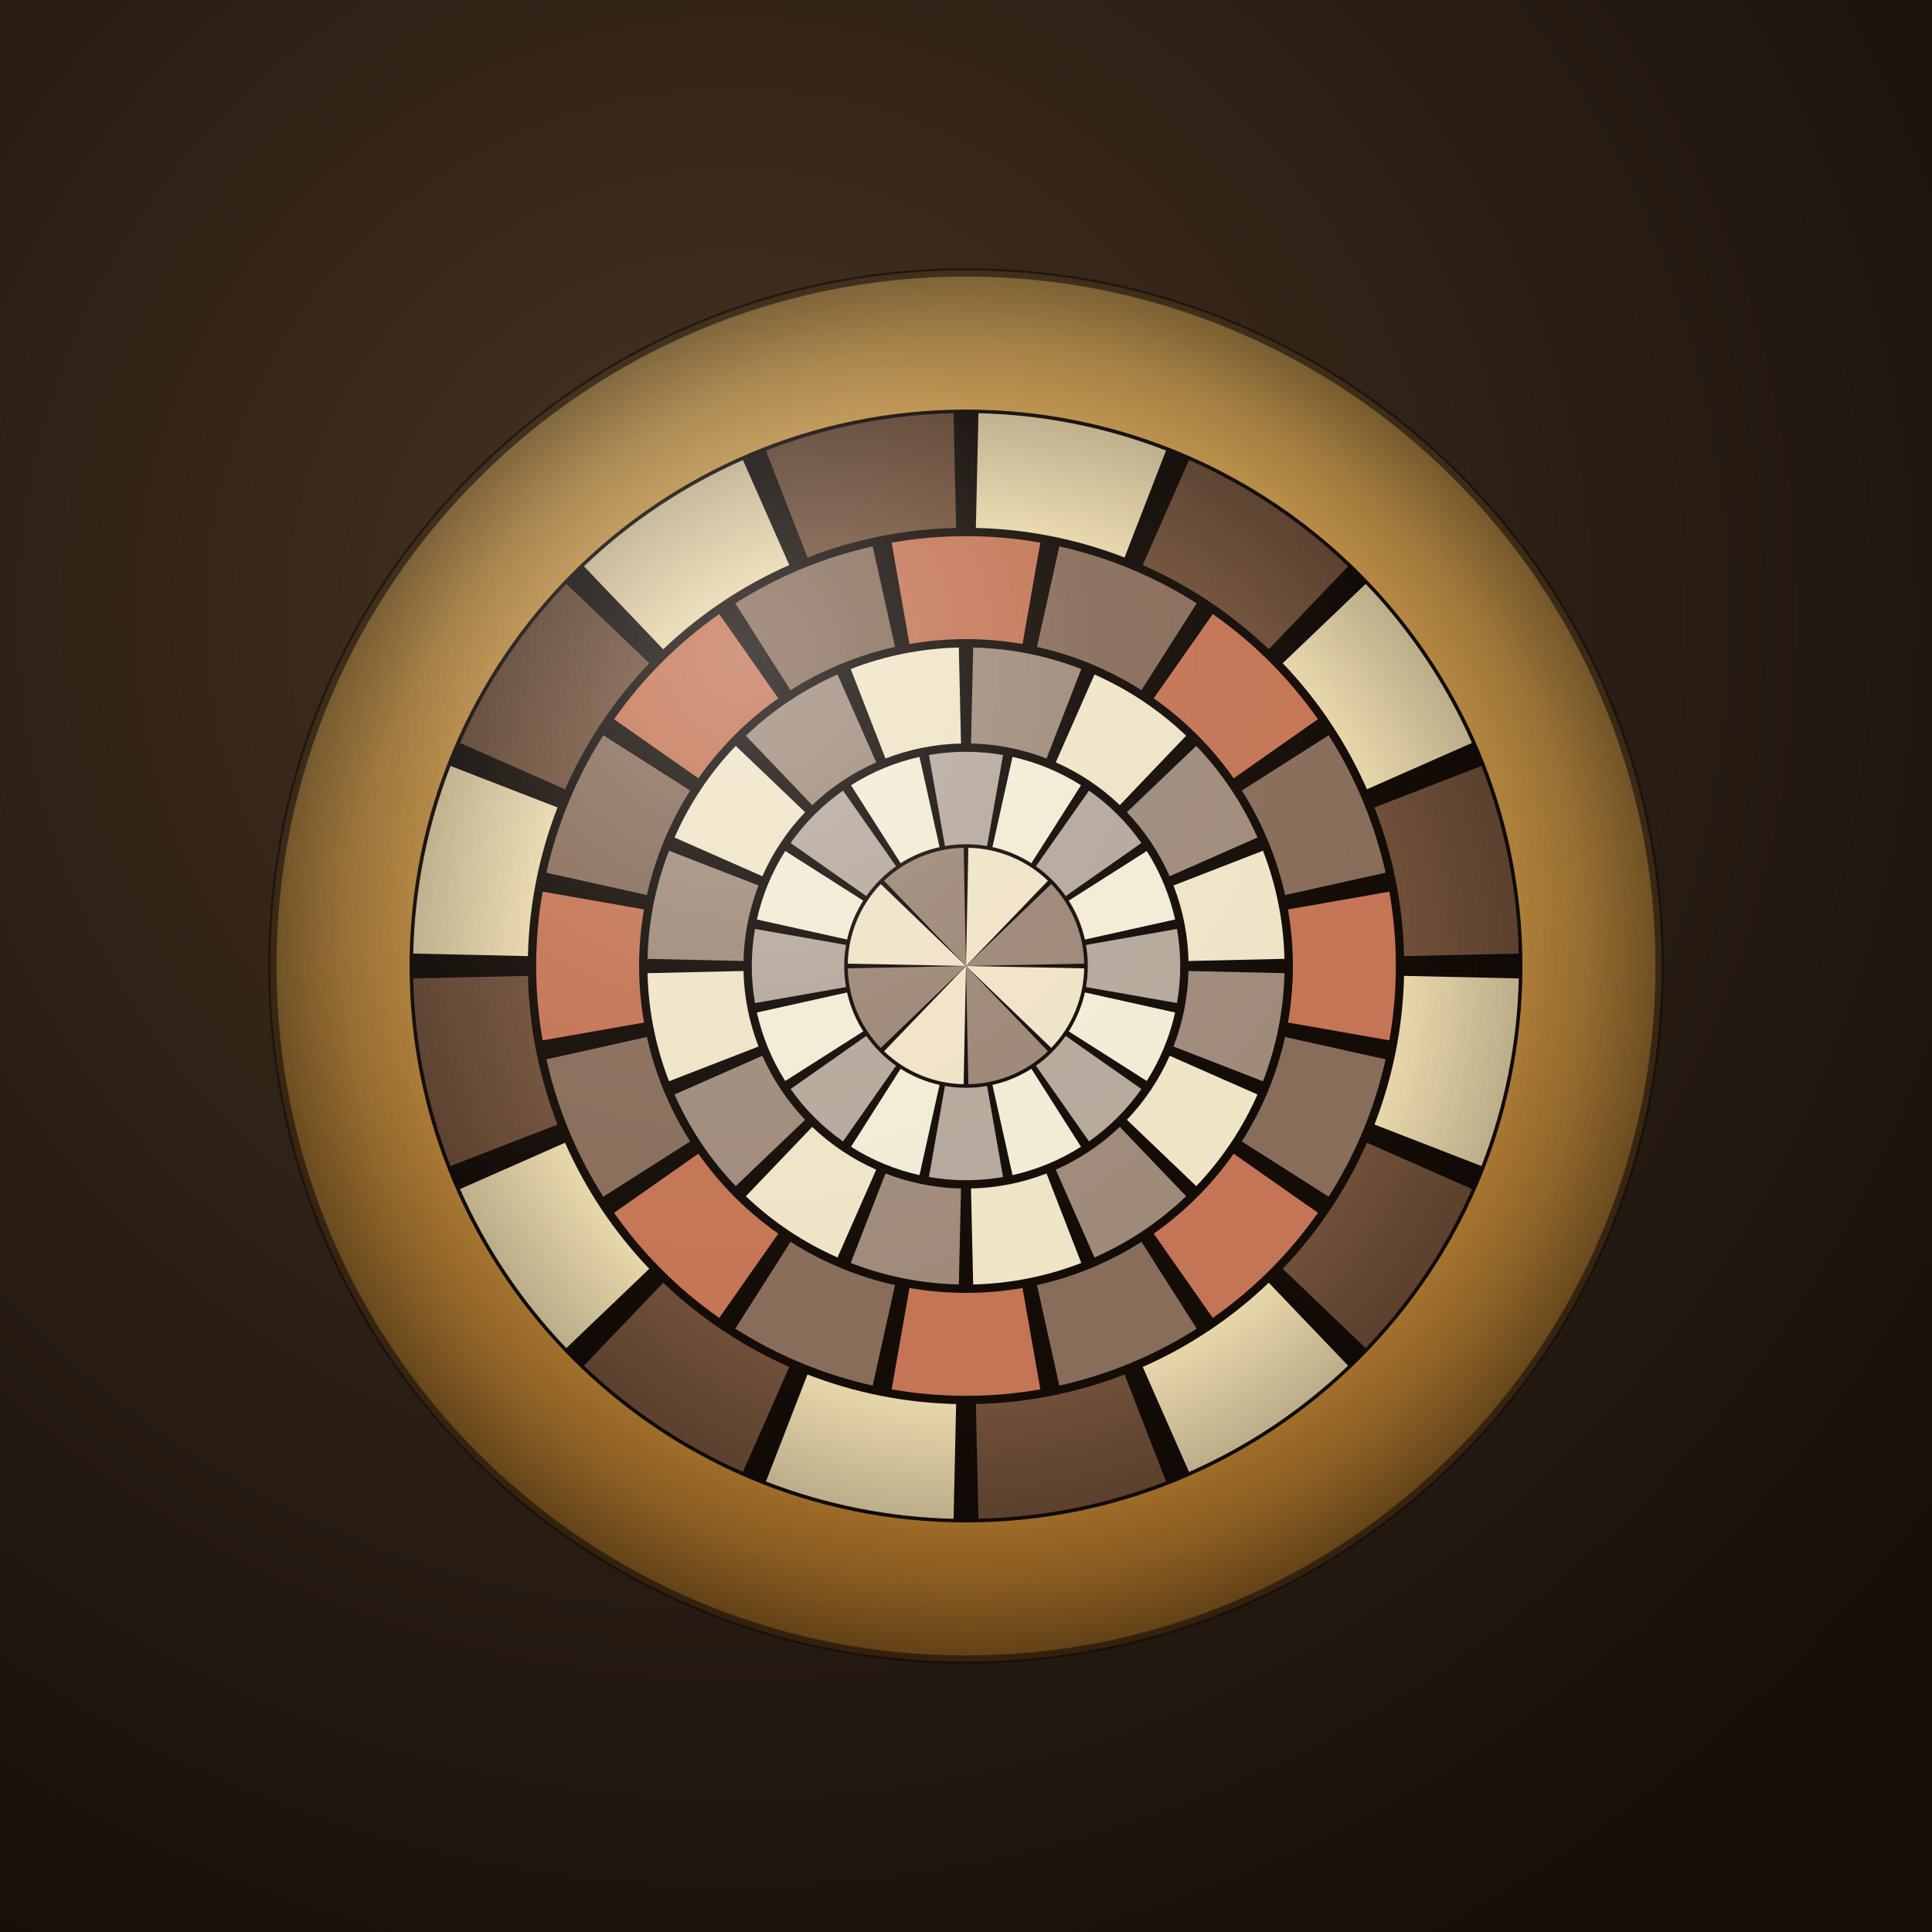
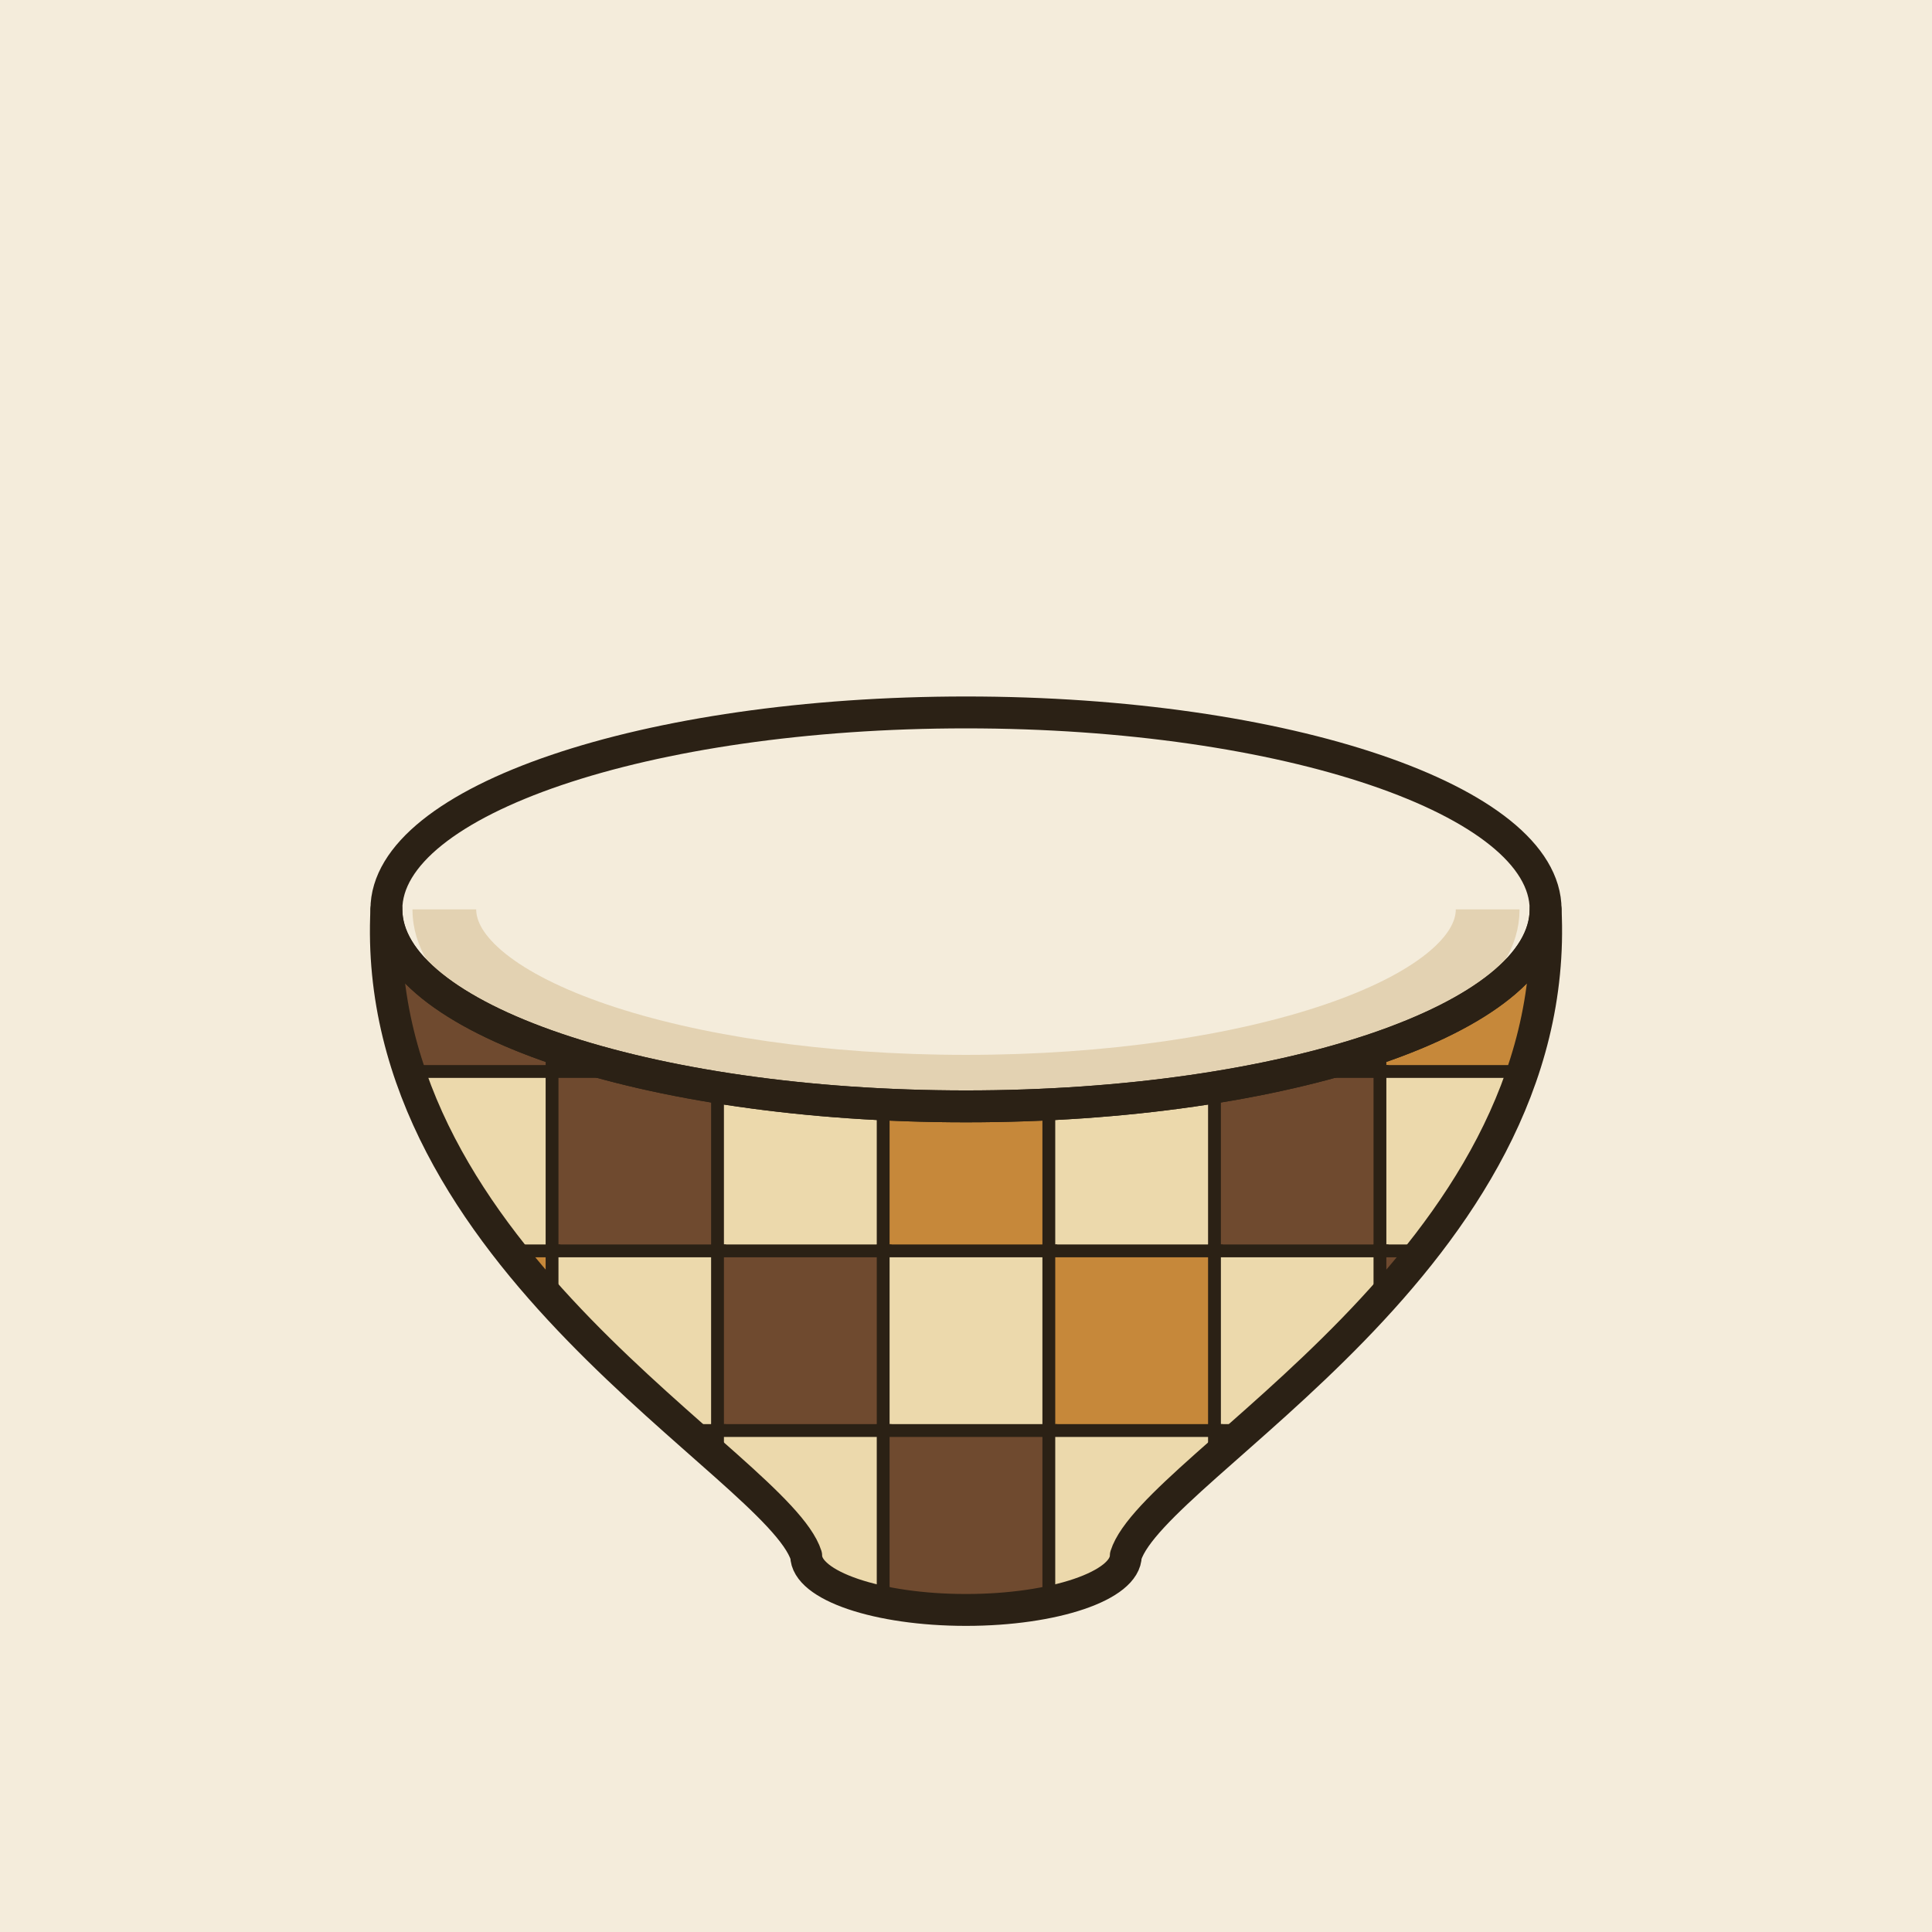
<svg xmlns="http://www.w3.org/2000/svg" viewBox="0 0 1024 1024">
-   <defs>
-     <radialGradient id="ground" cx="38%" cy="32%" r="80%">
-       <stop offset="0%" stop-color="#4a3421" />
-       <stop offset="52%" stop-color="#2c1f15" />
-       <stop offset="100%" stop-color="#160e08" />
-     </radialGradient>
-     <linearGradient id="rim" x1="0" y1="0" x2="0" y2="1">
-       <stop offset="0%" stop-color="#ecb75f" />
-       <stop offset="100%" stop-color="#c07f2c" />
-     </linearGradient>
-     <radialGradient id="concave" cx="50%" cy="50%" r="50%">
-       <stop offset="0%" stop-color="#000000" stop-opacity="0" />
-       <stop offset="62%" stop-color="#000000" stop-opacity="0" />
-       <stop offset="88%" stop-color="#000000" stop-opacity="0.30" />
-       <stop offset="100%" stop-color="#000000" stop-opacity="0.52" />
-     </radialGradient>
-     <radialGradient id="spec" cx="34%" cy="28%" r="46%">
-       <stop offset="0%" stop-color="#ffffff" stop-opacity="0.26" />
-       <stop offset="55%" stop-color="#ffffff" stop-opacity="0.05" />
-       <stop offset="100%" stop-color="#ffffff" stop-opacity="0" />
-     </radialGradient>
-     <filter id="shadow" x="-30%" y="-30%" width="160%" height="160%">
-       <feDropShadow dx="0" dy="14" stdDeviation="22" flood-color="#000000" flood-opacity="0.45" />
-     </filter>
-   </defs>
-   <rect width="1024" height="1024" fill="url(#ground)" />
-   <circle cx="512.0" cy="512.0" r="368.64" fill="url(#rim)" />
-   <circle cx="512.0" cy="512.0" r="294.912" fill="#140c07" />
-   <path d="M518.59 219.01 A293.07 293.07 0 0 1 618.03 238.79 L596.03 295.49 A232.24 232.24 0 0 0 517.23 279.82 Z" fill="#e9d7ab" />
-   <path d="M630.22 243.83 A293.07 293.07 0 0 1 714.52 300.16 L672.48 344.13 A232.24 232.24 0 0 0 605.68 299.49 Z" fill="#705039" />
-   <path d="M723.84 309.48 A293.07 293.07 0 0 1 780.17 393.78 L724.51 418.32 A232.24 232.24 0 0 0 679.87 351.52 Z" fill="#e9d7ab" />
-   <path d="M785.21 405.97 A293.07 293.07 0 0 1 804.99 505.41 L744.18 506.77 A232.24 232.24 0 0 0 728.51 427.97 Z" fill="#705039" />
-   <path d="M804.99 518.59 A293.07 293.07 0 0 1 785.21 618.03 L728.51 596.03 A232.24 232.24 0 0 0 744.18 517.23 Z" fill="#e9d7ab" />
-   <path d="M780.17 630.22 A293.07 293.07 0 0 1 723.84 714.52 L679.87 672.48 A232.24 232.24 0 0 0 724.51 605.68 Z" fill="#705039" />
-   <path d="M714.52 723.84 A293.07 293.07 0 0 1 630.22 780.17 L605.68 724.51 A232.24 232.24 0 0 0 672.48 679.87 Z" fill="#e9d7ab" />
-   <path d="M618.03 785.21 A293.07 293.07 0 0 1 518.59 804.99 L517.23 744.18 A232.24 232.24 0 0 0 596.03 728.51 Z" fill="#705039" />
-   <path d="M505.41 804.99 A293.07 293.07 0 0 1 405.97 785.21 L427.97 728.51 A232.24 232.24 0 0 0 506.77 744.18 Z" fill="#e9d7ab" />
-   <path d="M393.78 780.17 A293.07 293.07 0 0 1 309.48 723.84 L351.52 679.87 A232.24 232.24 0 0 0 418.32 724.51 Z" fill="#705039" />
-   <path d="M300.16 714.52 A293.07 293.07 0 0 1 243.83 630.22 L299.49 605.68 A232.24 232.24 0 0 0 344.13 672.48 Z" fill="#e9d7ab" />
-   <path d="M238.79 618.03 A293.07 293.07 0 0 1 219.01 518.59 L279.82 517.23 A232.24 232.24 0 0 0 295.49 596.03 Z" fill="#705039" />
-   <path d="M219.01 505.41 A293.07 293.07 0 0 1 238.79 405.97 L295.49 427.97 A232.24 232.24 0 0 0 279.82 506.77 Z" fill="#e9d7ab" />
-   <path d="M243.83 393.78 A293.07 293.07 0 0 1 300.16 309.48 L344.13 351.52 A232.24 232.24 0 0 0 299.49 418.32 Z" fill="#705039" />
-   <path d="M309.48 300.16 A293.07 293.07 0 0 1 393.78 243.83 L418.32 299.49 A232.24 232.24 0 0 0 351.52 344.13 Z" fill="#e9d7ab" />
-   <path d="M405.97 238.79 A293.07 293.07 0 0 1 505.41 219.01 L506.77 279.82 A232.24 232.24 0 0 0 427.97 295.49 Z" fill="#705039" />
-   <path d="M561.46 289.61 A227.82 227.82 0 0 1 634.28 319.78 L604.99 365.81 A173.26 173.26 0 0 0 549.62 342.87 Z" fill="#886d5a" />
-   <path d="M642.80 325.47 A227.82 227.82 0 0 1 698.53 381.20 L653.86 412.52 A173.26 173.26 0 0 0 611.48 370.14 Z" fill="#c47555" />
-   <path d="M704.22 389.72 A227.82 227.82 0 0 1 734.39 462.54 L681.13 474.38 A173.26 173.26 0 0 0 658.19 419.01 Z" fill="#886d5a" />
-   <path d="M736.39 472.59 A227.82 227.82 0 0 1 736.39 551.41 L682.65 541.97 A173.26 173.26 0 0 0 682.65 482.03 Z" fill="#c47555" />
-   <path d="M734.39 561.46 A227.82 227.82 0 0 1 704.22 634.28 L658.19 604.99 A173.26 173.26 0 0 0 681.13 549.62 Z" fill="#886d5a" />
-   <path d="M698.53 642.80 A227.82 227.82 0 0 1 642.80 698.53 L611.48 653.86 A173.26 173.26 0 0 0 653.86 611.48 Z" fill="#c47555" />
-   <path d="M634.28 704.22 A227.82 227.82 0 0 1 561.46 734.39 L549.62 681.13 A173.26 173.26 0 0 0 604.99 658.19 Z" fill="#886d5a" />
-   <path d="M551.41 736.39 A227.82 227.82 0 0 1 472.59 736.39 L482.03 682.65 A173.26 173.26 0 0 0 541.97 682.65 Z" fill="#c47555" />
-   <path d="M462.54 734.39 A227.82 227.82 0 0 1 389.72 704.22 L419.01 658.19 A173.26 173.26 0 0 0 474.38 681.13 Z" fill="#886d5a" />
-   <path d="M381.20 698.53 A227.82 227.82 0 0 1 325.47 642.80 L370.14 611.48 A173.26 173.26 0 0 0 412.52 653.86 Z" fill="#c47555" />
-   <path d="M319.78 634.28 A227.82 227.82 0 0 1 289.61 561.46 L342.87 549.62 A173.26 173.26 0 0 0 365.81 604.99 Z" fill="#886d5a" />
-   <path d="M287.61 551.41 A227.82 227.82 0 0 1 287.61 472.59 L341.35 482.03 A173.26 173.26 0 0 0 341.35 541.97 Z" fill="#c47555" />
-   <path d="M289.61 462.54 A227.82 227.82 0 0 1 319.78 389.72 L365.81 419.01 A173.26 173.26 0 0 0 342.87 474.38 Z" fill="#886d5a" />
-   <path d="M325.47 381.20 A227.82 227.82 0 0 1 381.20 325.47 L412.52 370.14 A173.26 173.26 0 0 0 370.14 412.52 Z" fill="#c47555" />
-   <path d="M389.72 319.78 A227.82 227.82 0 0 1 462.54 289.61 L474.38 342.87 A173.26 173.26 0 0 0 419.01 365.81 Z" fill="#886d5a" />
-   <path d="M472.59 287.61 A227.82 227.82 0 0 1 551.41 287.61 L541.97 341.35 A173.26 173.26 0 0 0 482.03 341.35 Z" fill="#c47555" />
-   <path d="M580.10 357.51 A168.84 168.84 0 0 1 628.67 389.96 L593.52 426.73 A117.96 117.96 0 0 0 559.58 404.06 Z" fill="#f0e4c7" />
-   <path d="M634.04 395.33 A168.84 168.84 0 0 1 666.49 443.90 L619.94 464.42 A117.96 117.96 0 0 0 597.27 430.48 Z" fill="#a08b7b" />
-   <path d="M669.40 450.91 A168.84 168.84 0 0 1 680.79 508.20 L629.93 509.35 A117.96 117.96 0 0 0 621.97 469.32 Z" fill="#f0e4c7" />
-   <path d="M680.79 515.80 A168.84 168.84 0 0 1 669.40 573.09 L621.97 554.68 A117.96 117.96 0 0 0 629.93 514.65 Z" fill="#a08b7b" />
-   <path d="M666.49 580.10 A168.84 168.84 0 0 1 634.04 628.67 L597.27 593.52 A117.96 117.96 0 0 0 619.94 559.58 Z" fill="#f0e4c7" />
-   <path d="M628.67 634.04 A168.84 168.84 0 0 1 580.10 666.49 L559.58 619.94 A117.96 117.96 0 0 0 593.52 597.27 Z" fill="#a08b7b" />
-   <path d="M573.09 669.40 A168.84 168.84 0 0 1 515.80 680.79 L514.65 629.93 A117.96 117.96 0 0 0 554.68 621.97 Z" fill="#f0e4c7" />
-   <path d="M508.20 680.79 A168.84 168.84 0 0 1 450.91 669.40 L469.32 621.97 A117.96 117.96 0 0 0 509.35 629.93 Z" fill="#a08b7b" />
-   <path d="M443.90 666.49 A168.84 168.84 0 0 1 395.33 634.04 L430.48 597.27 A117.96 117.96 0 0 0 464.42 619.94 Z" fill="#f0e4c7" />
-   <path d="M389.96 628.67 A168.84 168.84 0 0 1 357.51 580.10 L404.06 559.58 A117.96 117.96 0 0 0 426.73 593.52 Z" fill="#a08b7b" />
-   <path d="M354.60 573.09 A168.84 168.84 0 0 1 343.21 515.80 L394.07 514.65 A117.96 117.96 0 0 0 402.03 554.68 Z" fill="#f0e4c7" />
-   <path d="M343.21 508.20 A168.84 168.84 0 0 1 354.60 450.91 L402.03 469.32 A117.96 117.96 0 0 0 394.07 509.35 Z" fill="#a08b7b" />
-   <path d="M357.51 443.90 A168.84 168.84 0 0 1 389.96 395.33 L426.73 430.48 A117.96 117.96 0 0 0 404.06 464.42 Z" fill="#f0e4c7" />
-   <path d="M395.33 389.96 A168.84 168.84 0 0 1 443.90 357.51 L464.42 404.06 A117.96 117.96 0 0 0 430.48 426.73 Z" fill="#a08b7b" />
-   <path d="M450.91 354.60 A168.84 168.84 0 0 1 508.20 343.21 L509.35 394.07 A117.96 117.96 0 0 0 469.32 402.03 Z" fill="#f0e4c7" />
-   <path d="M515.80 343.21 A168.84 168.84 0 0 1 573.09 354.60 L554.68 402.03 A117.96 117.96 0 0 0 514.65 394.07 Z" fill="#a08b7b" />
-   <path d="M577.19 419.04 A113.54 113.54 0 0 1 604.96 446.81 L563.31 476.02 A62.67 62.67 0 0 0 547.98 460.69 Z" fill="#b7a89c" />
-   <path d="M607.80 451.06 A113.54 113.54 0 0 1 622.83 487.35 L573.17 498.39 A62.67 62.67 0 0 0 564.88 478.36 Z" fill="#f4ebd5" />
-   <path d="M623.83 492.36 A113.54 113.54 0 0 1 623.83 531.64 L573.72 522.84 A62.67 62.67 0 0 0 573.72 501.16 Z" fill="#b7a89c" />
-   <path d="M622.83 536.65 A113.54 113.54 0 0 1 607.80 572.94 L564.88 545.64 A62.67 62.67 0 0 0 573.17 525.61 Z" fill="#f4ebd5" />
-   <path d="M604.96 577.19 A113.54 113.54 0 0 1 577.19 604.96 L547.98 563.31 A62.67 62.67 0 0 0 563.31 547.98 Z" fill="#b7a89c" />
-   <path d="M572.94 607.80 A113.54 113.54 0 0 1 536.65 622.83 L525.61 573.17 A62.67 62.67 0 0 0 545.64 564.88 Z" fill="#f4ebd5" />
-   <path d="M531.64 623.83 A113.54 113.54 0 0 1 492.36 623.83 L501.16 573.72 A62.67 62.67 0 0 0 522.84 573.72 Z" fill="#b7a89c" />
-   <path d="M487.35 622.83 A113.54 113.54 0 0 1 451.06 607.80 L478.36 564.88 A62.67 62.67 0 0 0 498.39 573.17 Z" fill="#f4ebd5" />
-   <path d="M446.81 604.96 A113.54 113.54 0 0 1 419.04 577.19 L460.69 547.98 A62.67 62.67 0 0 0 476.02 563.31 Z" fill="#b7a89c" />
-   <path d="M416.20 572.94 A113.54 113.54 0 0 1 401.17 536.65 L450.83 525.61 A62.67 62.67 0 0 0 459.12 545.64 Z" fill="#f4ebd5" />
-   <path d="M400.17 531.64 A113.54 113.54 0 0 1 400.17 492.36 L450.28 501.16 A62.67 62.67 0 0 0 450.28 522.84 Z" fill="#b7a89c" />
-   <path d="M401.17 487.35 A113.54 113.54 0 0 1 416.20 451.06 L459.12 478.36 A62.67 62.67 0 0 0 450.83 498.39 Z" fill="#f4ebd5" />
-   <path d="M419.04 446.81 A113.54 113.54 0 0 1 446.81 419.04 L476.02 460.69 A62.67 62.67 0 0 0 460.69 476.02 Z" fill="#b7a89c" />
-   <path d="M451.06 416.20 A113.54 113.54 0 0 1 487.35 401.17 L498.39 450.83 A62.67 62.67 0 0 0 478.36 459.12 Z" fill="#f4ebd5" />
-   <path d="M492.36 400.17 A113.54 113.54 0 0 1 531.64 400.17 L522.84 450.28 A62.67 62.67 0 0 0 501.16 450.28 Z" fill="#b7a89c" />
-   <path d="M536.65 401.17 A113.54 113.54 0 0 1 572.94 416.20 L545.64 459.12 A62.67 62.67 0 0 0 525.61 450.83 Z" fill="#f4ebd5" />
-   <circle cx="512.0" cy="512.0" r="64.55" fill="#140c07" />
-   <path d="M513.25 449.34 A62.67 62.67 0 0 1 555.42 466.81 L512.00 512.00 A0.00 0.00 0 0 0 512.00 512.00 Z" fill="#f0e3c6" />
-   <path d="M557.19 468.58 A62.67 62.67 0 0 1 574.66 510.75 L512.00 512.00 A0.00 0.00 0 0 0 512.00 512.00 Z" fill="#9d8777" />
-   <path d="M574.66 513.25 A62.67 62.67 0 0 1 557.19 555.42 L512.00 512.00 A0.00 0.00 0 0 0 512.00 512.00 Z" fill="#f0e3c6" />
-   <path d="M555.42 557.19 A62.67 62.67 0 0 1 513.25 574.66 L512.00 512.00 A0.00 0.00 0 0 0 512.00 512.00 Z" fill="#9d8777" />
-   <path d="M510.75 574.66 A62.67 62.67 0 0 1 468.58 557.19 L512.00 512.00 A0.00 0.00 0 0 0 512.00 512.00 Z" fill="#f0e3c6" />
-   <path d="M466.81 555.42 A62.67 62.67 0 0 1 449.34 513.25 L512.00 512.00 A0.00 0.00 0 0 0 512.00 512.00 Z" fill="#9d8777" />
-   <path d="M449.34 510.75 A62.67 62.67 0 0 1 466.81 468.58 L512.00 512.00 A0.00 0.00 0 0 0 512.00 512.00 Z" fill="#f0e3c6" />
-   <path d="M468.58 466.81 A62.67 62.67 0 0 1 510.75 449.34 L512.00 512.00 A0.00 0.00 0 0 0 512.00 512.00 Z" fill="#9d8777" />
-   <circle cx="512.0" cy="512.0" r="368.64" fill="url(#concave)" />
-   <circle cx="512.0" cy="512.0" r="368.64" fill="url(#spec)" />
-   <circle cx="512.0" cy="512.0" r="367.64" fill="none" stroke="#0d0805" stroke-width="4.42" opacity="0.55" />
+   <rect width="1024" height="1024" fill="#f4ecdb" />
+   <clipPath id="body">
+     <path d="M204.8 482.0 C195.6 667.3 412.1 776.6 427.3 824.5 A84.7 28.8 0 0 0 596.7 824.5 C611.9 776.6 828.4 667.3 819.2 482.0 A307.2 104.4 0 0 1 204.8 482.0 Z" />
+   </clipPath>
+   <path d="M204.8 482.0 C195.6 667.3 412.1 776.6 427.3 824.5 A84.7 28.8 0 0 0 596.7 824.5 C611.9 776.6 828.4 667.3 819.2 482.0 A307.2 104.4 0 0 1 204.8 482.0 Z" fill="#f4ecdb" />
+   <g clip-path="url(#body)">
+     <rect x="204.8" y="377.6" width="88.8" height="96.2" fill="#ecd9ac" stroke="#2b2115" stroke-width="6.8" />
+     <rect x="292.6" y="377.6" width="88.8" height="96.2" fill="#c6883a" stroke="#2b2115" stroke-width="6.8" />
+     <rect x="380.3" y="377.6" width="88.8" height="96.2" fill="#ecd9ac" stroke="#2b2115" stroke-width="6.8" />
+     <rect x="468.1" y="377.6" width="88.8" height="96.2" fill="#6f4a2f" stroke="#2b2115" stroke-width="6.8" />
+     <rect x="555.9" y="377.6" width="88.8" height="96.2" fill="#ecd9ac" stroke="#2b2115" stroke-width="6.8" />
+     <rect x="643.7" y="377.6" width="88.8" height="96.2" fill="#c6883a" stroke="#2b2115" stroke-width="6.8" />
+     <rect x="731.4" y="377.6" width="88.8" height="96.2" fill="#ecd9ac" stroke="#2b2115" stroke-width="6.8" />
+     <rect x="204.8" y="472.7" width="88.8" height="96.2" fill="#6f4a2f" stroke="#2b2115" stroke-width="6.8" />
+     <rect x="292.6" y="472.7" width="88.8" height="96.2" fill="#ecd9ac" stroke="#2b2115" stroke-width="6.8" />
+     <rect x="380.3" y="472.7" width="88.8" height="96.2" fill="#c6883a" stroke="#2b2115" stroke-width="6.8" />
+     <rect x="468.1" y="472.7" width="88.8" height="96.2" fill="#ecd9ac" stroke="#2b2115" stroke-width="6.8" />
+     <rect x="555.9" y="472.7" width="88.8" height="96.2" fill="#6f4a2f" stroke="#2b2115" stroke-width="6.8" />
+     <rect x="643.7" y="472.7" width="88.8" height="96.2" fill="#ecd9ac" stroke="#2b2115" stroke-width="6.8" />
+     <rect x="731.4" y="472.7" width="88.8" height="96.2" fill="#c6883a" stroke="#2b2115" stroke-width="6.8" />
+     <rect x="204.8" y="567.9" width="88.8" height="96.2" fill="#ecd9ac" stroke="#2b2115" stroke-width="6.8" />
+     <rect x="292.6" y="567.9" width="88.8" height="96.2" fill="#6f4a2f" stroke="#2b2115" stroke-width="6.8" />
+     <rect x="380.3" y="567.9" width="88.8" height="96.2" fill="#ecd9ac" stroke="#2b2115" stroke-width="6.8" />
+     <rect x="468.1" y="567.9" width="88.8" height="96.2" fill="#c6883a" stroke="#2b2115" stroke-width="6.8" />
+     <rect x="555.9" y="567.9" width="88.8" height="96.2" fill="#ecd9ac" stroke="#2b2115" stroke-width="6.8" />
+     <rect x="643.7" y="567.9" width="88.8" height="96.2" fill="#6f4a2f" stroke="#2b2115" stroke-width="6.8" />
+     <rect x="731.4" y="567.9" width="88.8" height="96.2" fill="#ecd9ac" stroke="#2b2115" stroke-width="6.8" />
+     <rect x="204.8" y="663.0" width="88.8" height="96.2" fill="#c6883a" stroke="#2b2115" stroke-width="6.8" />
+     <rect x="292.6" y="663.0" width="88.8" height="96.2" fill="#ecd9ac" stroke="#2b2115" stroke-width="6.8" />
+     <rect x="380.3" y="663.0" width="88.8" height="96.2" fill="#6f4a2f" stroke="#2b2115" stroke-width="6.8" />
+     <rect x="468.1" y="663.0" width="88.8" height="96.2" fill="#ecd9ac" stroke="#2b2115" stroke-width="6.8" />
+     <rect x="555.9" y="663.0" width="88.8" height="96.2" fill="#c6883a" stroke="#2b2115" stroke-width="6.8" />
+     <rect x="643.7" y="663.0" width="88.8" height="96.2" fill="#ecd9ac" stroke="#2b2115" stroke-width="6.8" />
+     <rect x="731.4" y="663.0" width="88.8" height="96.2" fill="#6f4a2f" stroke="#2b2115" stroke-width="6.8" />
+     <rect x="204.8" y="758.2" width="88.8" height="96.2" fill="#ecd9ac" stroke="#2b2115" stroke-width="6.8" />
+     <rect x="292.6" y="758.2" width="88.8" height="96.2" fill="#c6883a" stroke="#2b2115" stroke-width="6.8" />
+     <rect x="380.3" y="758.2" width="88.8" height="96.2" fill="#ecd9ac" stroke="#2b2115" stroke-width="6.8" />
+     <rect x="468.1" y="758.2" width="88.8" height="96.2" fill="#6f4a2f" stroke="#2b2115" stroke-width="6.8" />
+     <rect x="555.9" y="758.2" width="88.8" height="96.2" fill="#ecd9ac" stroke="#2b2115" stroke-width="6.8" />
+     <rect x="643.7" y="758.2" width="88.8" height="96.2" fill="#c6883a" stroke="#2b2115" stroke-width="6.8" />
+     <rect x="731.4" y="758.2" width="88.8" height="96.2" fill="#ecd9ac" stroke="#2b2115" stroke-width="6.8" />
+   </g>
+   <ellipse cx="512.0" cy="482.0" rx="276.5" ry="94.0" fill="#f4ecdb" />
+   <path d="M235.5 482.0 A276.5 94.0 0 0 0 788.5 482.0" fill="none" stroke="#dcc7a1" stroke-width="33.8" opacity="0.7" />
+   <ellipse cx="512.0" cy="482.0" rx="307.2" ry="104.4" fill="none" stroke="#2b2115" stroke-width="16.9" />
+   <path d="M204.8 482.0 C195.6 667.3 412.1 776.6 427.3 824.5 A84.7 28.8 0 0 0 596.7 824.5 C611.9 776.6 828.4 667.3 819.2 482.0 A307.2 104.4 0 0 1 204.8 482.0 Z" fill="none" stroke="#2b2115" stroke-width="16.9" stroke-linejoin="round" />
</svg>
